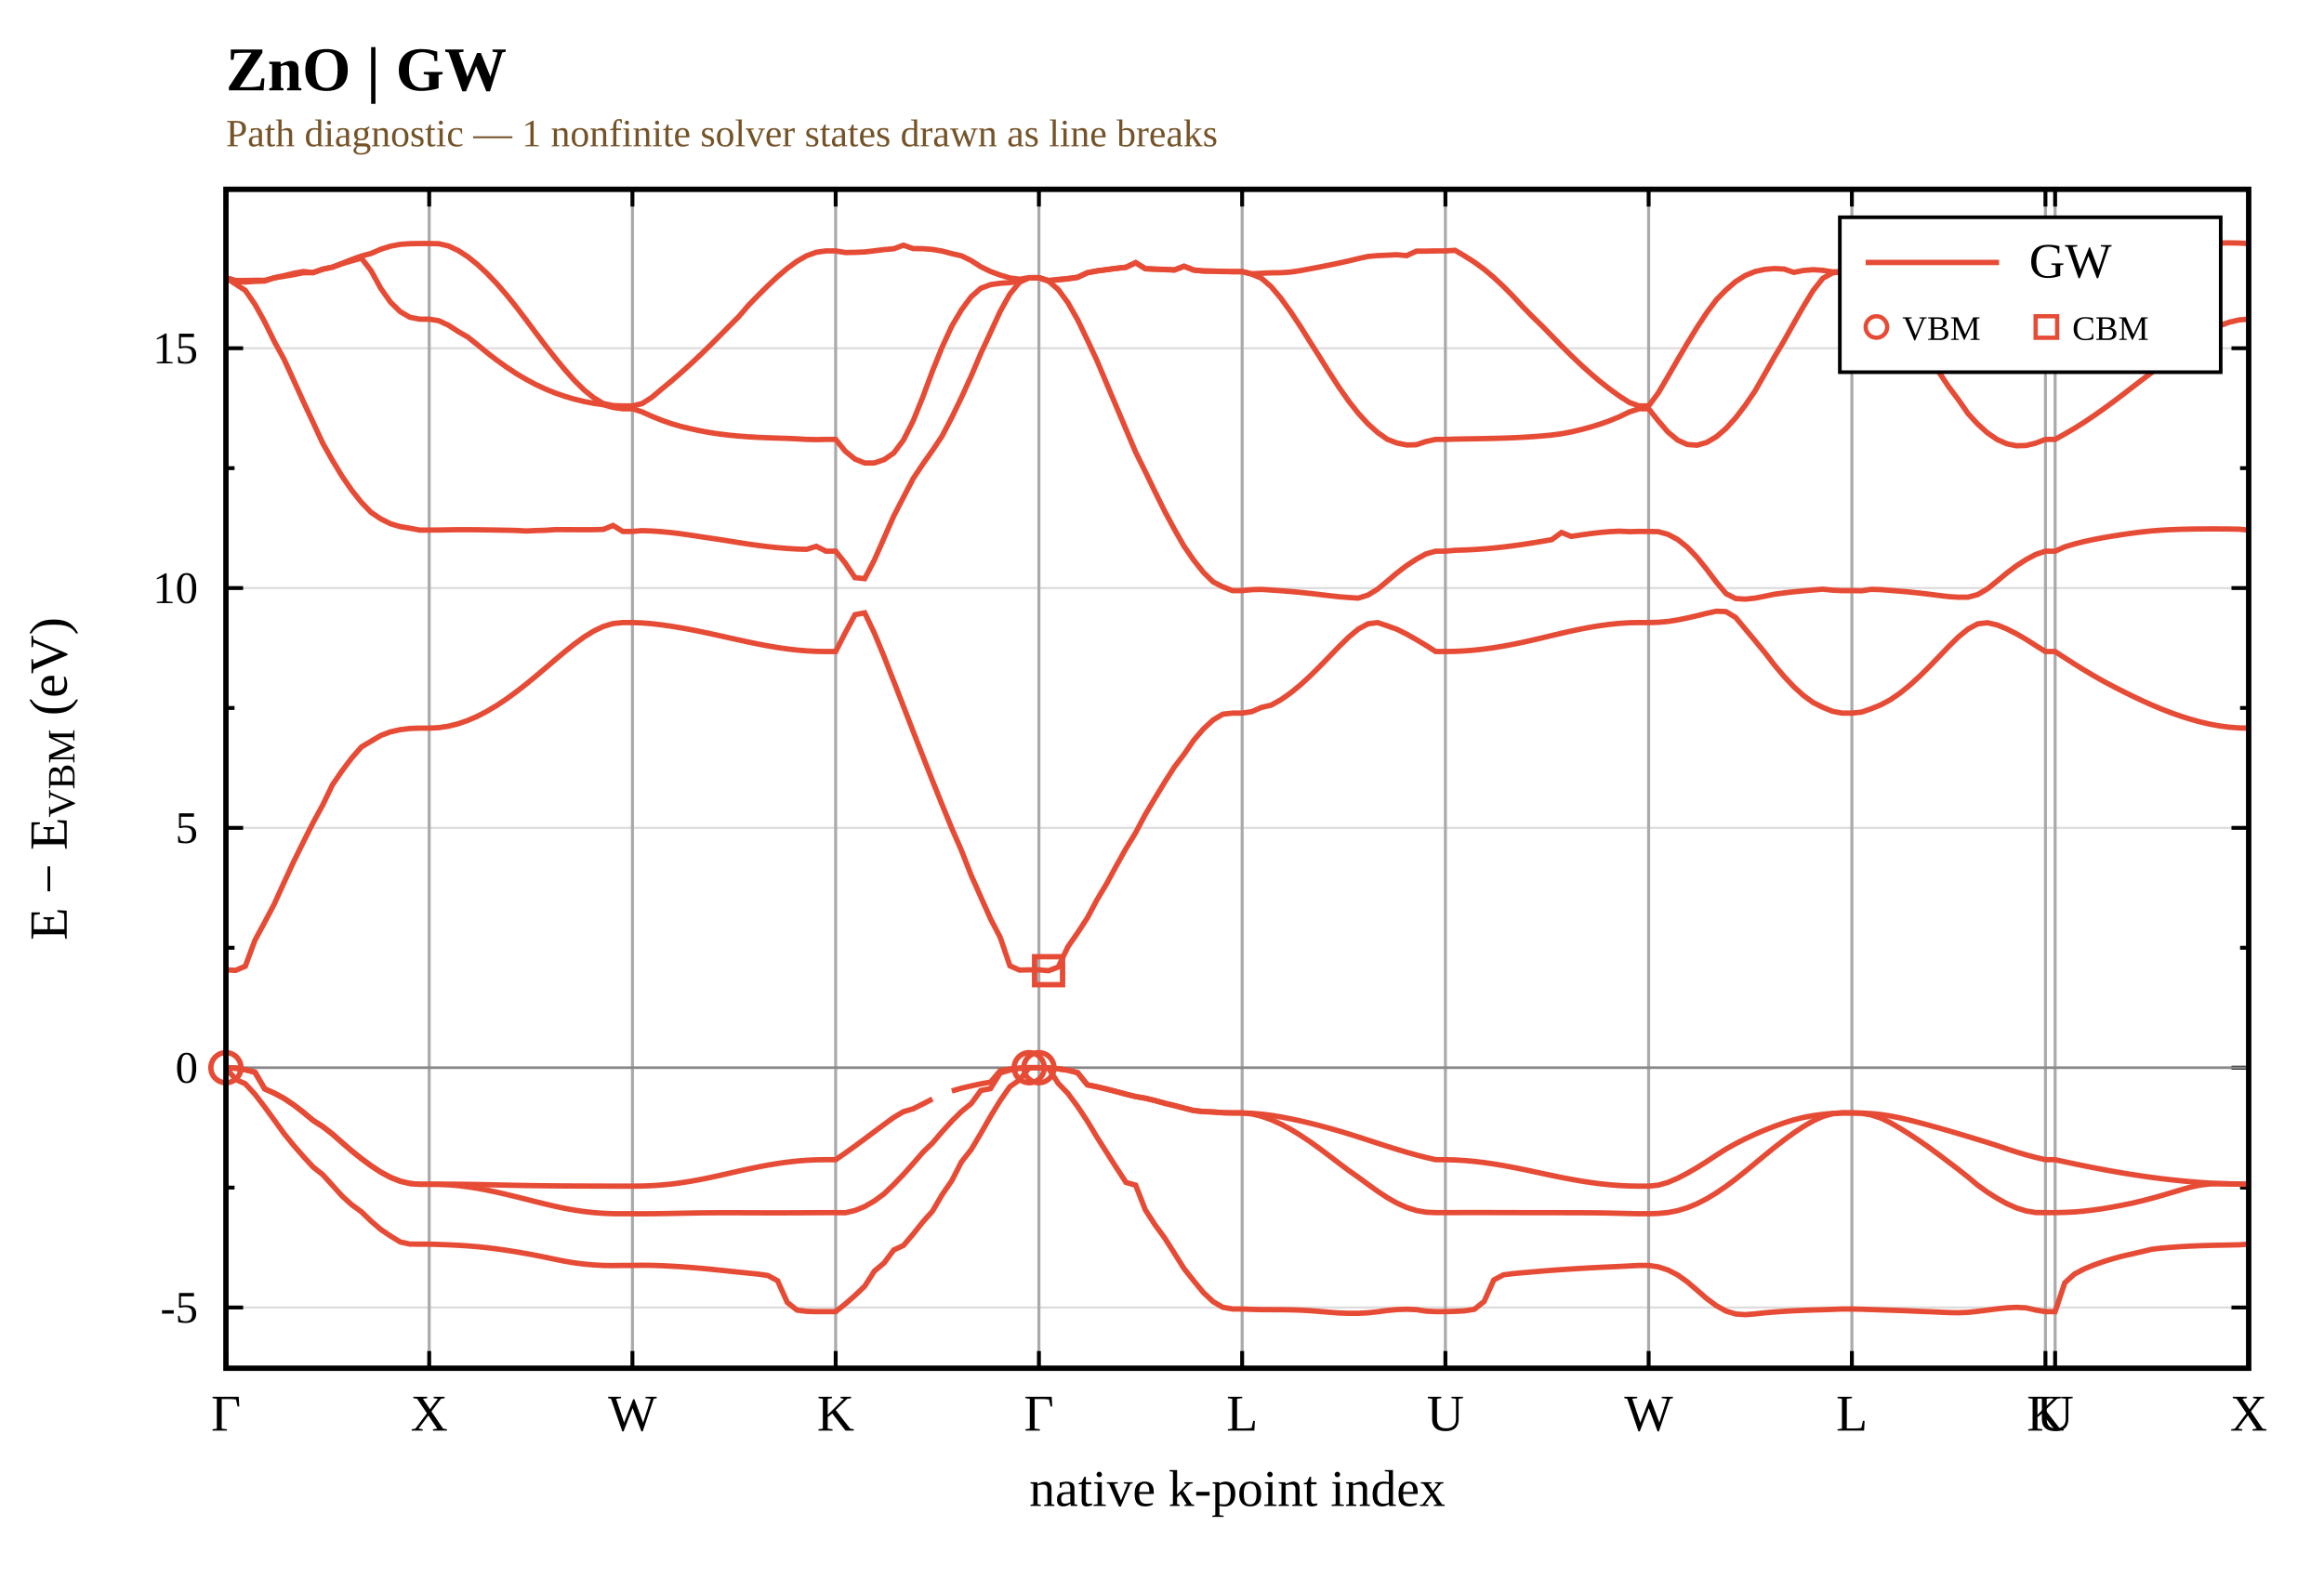
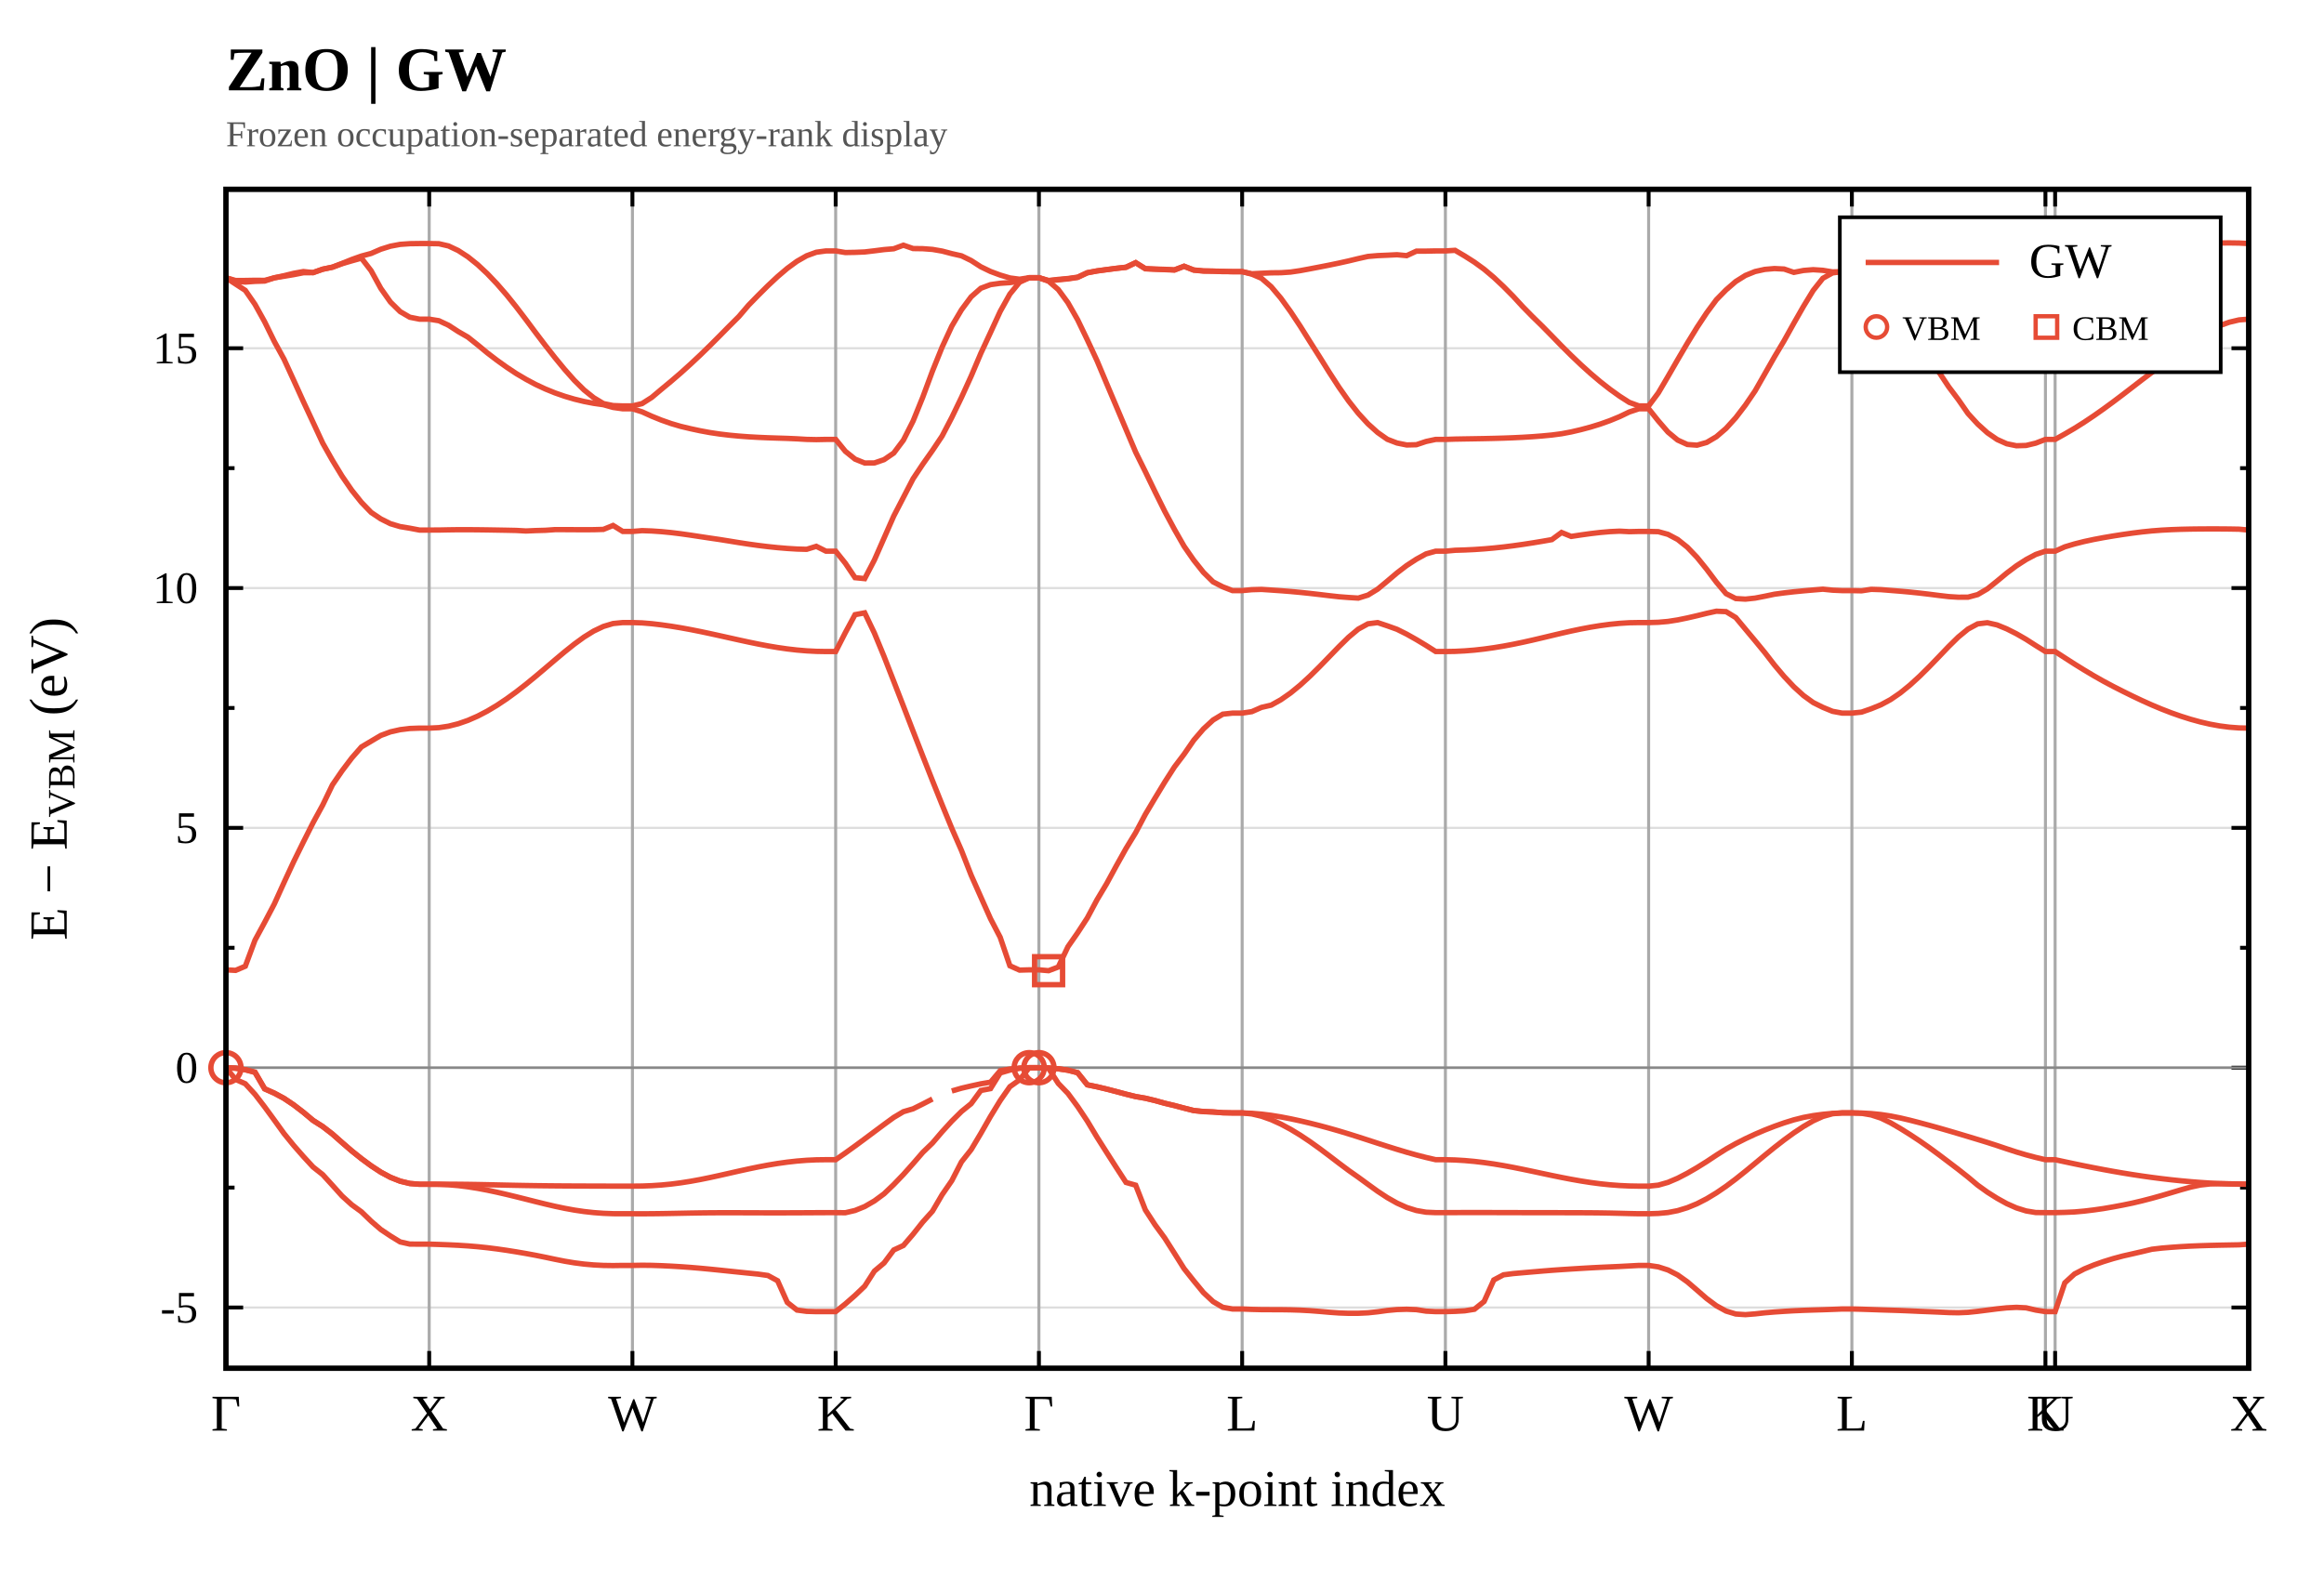
<svg xmlns="http://www.w3.org/2000/svg" width="1080" height="740" viewBox="0 0 1080 740">
  <rect width="100%" height="100%" fill="white" />
  <text x="105" y="42" font-family="Times New Roman, DejaVu Serif, serif" font-size="29" font-weight="bold">ZnO | GW</text>
  <defs>
    <clipPath id="frontier-clip">
      <rect x="105" y="88" width="940" height="548" />
    </clipPath>
  </defs>
-   <text id="diagnostic-warning" x="105" y="68" font-family="Times New Roman, DejaVu Serif, serif" font-size="18" fill="#755328">Path diagnostic — 1 nonfinite solver states drawn as line breaks</text>
+   <text x="105" y="68" font-family="Times New Roman, DejaVu Serif, serif" font-size="17" fill="#555555">Frozen occupation-separated energy-rank display</text>
  <line x1="105" y1="607.768" x2="1045" y2="607.768" stroke="#dddddd" stroke-width="1" />
  <text x="92" y="614.768" text-anchor="end" font-family="Times New Roman, DejaVu Serif, serif" font-size="21">-5</text>
  <line x1="105" y1="607.768" x2="113" y2="607.768" stroke="black" stroke-width="1.8" />
  <line x1="1045" y1="607.768" x2="1037" y2="607.768" stroke="black" stroke-width="1.8" />
  <line x1="105" y1="552.031" x2="109" y2="552.031" stroke="black" stroke-width="1.8" />
  <line x1="1045" y1="552.031" x2="1041" y2="552.031" stroke="black" stroke-width="1.8" />
  <line x1="105" y1="496.295" x2="1045" y2="496.295" stroke="#dddddd" stroke-width="1" />
  <text x="92" y="503.295" text-anchor="end" font-family="Times New Roman, DejaVu Serif, serif" font-size="21">0</text>
  <line x1="105" y1="496.295" x2="113" y2="496.295" stroke="black" stroke-width="1.8" />
  <line x1="1045" y1="496.295" x2="1037" y2="496.295" stroke="black" stroke-width="1.8" />
  <line x1="105" y1="440.558" x2="109" y2="440.558" stroke="black" stroke-width="1.8" />
  <line x1="1045" y1="440.558" x2="1041" y2="440.558" stroke="black" stroke-width="1.8" />
  <line x1="105" y1="384.821" x2="1045" y2="384.821" stroke="#dddddd" stroke-width="1" />
  <text x="92" y="391.821" text-anchor="end" font-family="Times New Roman, DejaVu Serif, serif" font-size="21">5</text>
  <line x1="105" y1="384.821" x2="113" y2="384.821" stroke="black" stroke-width="1.8" />
  <line x1="1045" y1="384.821" x2="1037" y2="384.821" stroke="black" stroke-width="1.8" />
  <line x1="105" y1="329.084" x2="109" y2="329.084" stroke="black" stroke-width="1.8" />
  <line x1="1045" y1="329.084" x2="1041" y2="329.084" stroke="black" stroke-width="1.8" />
  <line x1="105" y1="273.347" x2="1045" y2="273.347" stroke="#dddddd" stroke-width="1" />
  <text x="92" y="280.347" text-anchor="end" font-family="Times New Roman, DejaVu Serif, serif" font-size="21">10</text>
  <line x1="105" y1="273.347" x2="113" y2="273.347" stroke="black" stroke-width="1.8" />
  <line x1="1045" y1="273.347" x2="1037" y2="273.347" stroke="black" stroke-width="1.8" />
  <line x1="105" y1="217.611" x2="109" y2="217.611" stroke="black" stroke-width="1.8" />
  <line x1="1045" y1="217.611" x2="1041" y2="217.611" stroke="black" stroke-width="1.8" />
  <line x1="105" y1="161.874" x2="1045" y2="161.874" stroke="#dddddd" stroke-width="1" />
  <text x="92" y="168.874" text-anchor="end" font-family="Times New Roman, DejaVu Serif, serif" font-size="21">15</text>
  <line x1="105" y1="161.874" x2="113" y2="161.874" stroke="black" stroke-width="1.8" />
  <line x1="1045" y1="161.874" x2="1037" y2="161.874" stroke="black" stroke-width="1.8" />
  <line x1="105.000" y1="88" x2="105.000" y2="636" stroke="#aaaaaa" stroke-width="1.4" />
  <text x="105.000" y="665" text-anchor="middle" font-family="Times New Roman, DejaVu Serif, serif" font-size="24">Γ</text>
  <line x1="105.000" y1="88" x2="105.000" y2="96" stroke="black" stroke-width="1.8" />
  <line x1="105.000" y1="636" x2="105.000" y2="628" stroke="black" stroke-width="1.8" />
  <line x1="199.450" y1="88" x2="199.450" y2="636" stroke="#aaaaaa" stroke-width="1.4" />
  <text x="199.450" y="665" text-anchor="middle" font-family="Times New Roman, DejaVu Serif, serif" font-size="24">X</text>
  <line x1="199.450" y1="88" x2="199.450" y2="96" stroke="black" stroke-width="1.8" />
  <line x1="199.450" y1="636" x2="199.450" y2="628" stroke="black" stroke-width="1.8" />
  <line x1="293.900" y1="88" x2="293.900" y2="636" stroke="#aaaaaa" stroke-width="1.4" />
  <text x="293.900" y="665" text-anchor="middle" font-family="Times New Roman, DejaVu Serif, serif" font-size="24">W</text>
  <line x1="293.900" y1="88" x2="293.900" y2="96" stroke="black" stroke-width="1.8" />
  <line x1="293.900" y1="636" x2="293.900" y2="628" stroke="black" stroke-width="1.8" />
  <line x1="388.349" y1="88" x2="388.349" y2="636" stroke="#aaaaaa" stroke-width="1.4" />
  <text x="388.349" y="665" text-anchor="middle" font-family="Times New Roman, DejaVu Serif, serif" font-size="24">K</text>
  <line x1="388.349" y1="88" x2="388.349" y2="96" stroke="black" stroke-width="1.8" />
  <line x1="388.349" y1="636" x2="388.349" y2="628" stroke="black" stroke-width="1.8" />
  <line x1="482.799" y1="88" x2="482.799" y2="636" stroke="#aaaaaa" stroke-width="1.4" />
  <text x="482.799" y="665" text-anchor="middle" font-family="Times New Roman, DejaVu Serif, serif" font-size="24">Γ</text>
  <line x1="482.799" y1="88" x2="482.799" y2="96" stroke="black" stroke-width="1.8" />
  <line x1="482.799" y1="636" x2="482.799" y2="628" stroke="black" stroke-width="1.8" />
  <line x1="577.249" y1="88" x2="577.249" y2="636" stroke="#aaaaaa" stroke-width="1.4" />
  <text x="577.249" y="665" text-anchor="middle" font-family="Times New Roman, DejaVu Serif, serif" font-size="24">L</text>
  <line x1="577.249" y1="88" x2="577.249" y2="96" stroke="black" stroke-width="1.8" />
  <line x1="577.249" y1="636" x2="577.249" y2="628" stroke="black" stroke-width="1.8" />
  <line x1="671.699" y1="88" x2="671.699" y2="636" stroke="#aaaaaa" stroke-width="1.4" />
  <text x="671.699" y="665" text-anchor="middle" font-family="Times New Roman, DejaVu Serif, serif" font-size="24">U</text>
  <line x1="671.699" y1="88" x2="671.699" y2="96" stroke="black" stroke-width="1.8" />
  <line x1="671.699" y1="636" x2="671.699" y2="628" stroke="black" stroke-width="1.8" />
  <line x1="766.148" y1="88" x2="766.148" y2="636" stroke="#aaaaaa" stroke-width="1.4" />
  <text x="766.148" y="665" text-anchor="middle" font-family="Times New Roman, DejaVu Serif, serif" font-size="24">W</text>
  <line x1="766.148" y1="88" x2="766.148" y2="96" stroke="black" stroke-width="1.8" />
  <line x1="766.148" y1="636" x2="766.148" y2="628" stroke="black" stroke-width="1.8" />
  <line x1="860.598" y1="88" x2="860.598" y2="636" stroke="#aaaaaa" stroke-width="1.4" />
  <text x="860.598" y="665" text-anchor="middle" font-family="Times New Roman, DejaVu Serif, serif" font-size="24">L</text>
  <line x1="860.598" y1="88" x2="860.598" y2="96" stroke="black" stroke-width="1.8" />
  <line x1="860.598" y1="636" x2="860.598" y2="628" stroke="black" stroke-width="1.8" />
  <line x1="950.550" y1="88" x2="950.550" y2="636" stroke="#aaaaaa" stroke-width="1.4" />
  <text x="950.550" y="665" text-anchor="middle" font-family="Times New Roman, DejaVu Serif, serif" font-size="24">K</text>
  <line x1="950.550" y1="88" x2="950.550" y2="96" stroke="black" stroke-width="1.8" />
  <line x1="950.550" y1="636" x2="950.550" y2="628" stroke="black" stroke-width="1.8" />
  <line x1="955.048" y1="88" x2="955.048" y2="636" stroke="#aaaaaa" stroke-width="1.4" />
  <text x="955.048" y="665" text-anchor="middle" font-family="Times New Roman, DejaVu Serif, serif" font-size="24">U</text>
  <line x1="955.048" y1="88" x2="955.048" y2="96" stroke="black" stroke-width="1.8" />
  <line x1="955.048" y1="636" x2="955.048" y2="628" stroke="black" stroke-width="1.8" />
  <line x1="1045.000" y1="88" x2="1045.000" y2="636" stroke="#aaaaaa" stroke-width="1.4" />
  <text x="1045.000" y="665" text-anchor="middle" font-family="Times New Roman, DejaVu Serif, serif" font-size="24">X</text>
  <line x1="1045.000" y1="88" x2="1045.000" y2="96" stroke="black" stroke-width="1.8" />
  <line x1="1045.000" y1="636" x2="1045.000" y2="628" stroke="black" stroke-width="1.8" />
  <line x1="105" y1="496.295" x2="1045" y2="496.295" stroke="#888888" stroke-width="1.2" />
  <path id="GW-rank-1" d="M105.000,496.295 L109.498,501.753 L113.995,503.764 L118.493,508.658 L122.990,514.521 L127.488,520.669 L131.986,526.909 L136.483,532.431 L140.981,537.560 L145.478,542.445 L149.976,546.004 L154.474,550.938 L158.971,555.941 L163.469,560.019 L167.967,563.285 L172.464,567.637 L176.962,571.509 L181.459,574.523 L185.957,577.284 L190.455,578.292 L194.952,578.317 L199.450,578.317 L203.947,578.460 L208.445,578.633 L212.943,578.849 L217.440,579.136 L221.938,579.511 L226.435,579.982 L230.933,580.545 L235.431,581.191 L239.928,581.907 L244.426,582.677 L248.923,583.508 L253.421,584.413 L257.919,585.364 L262.416,586.259 L266.914,587.008 L271.411,587.584 L275.909,587.985 L280.407,588.214 L284.904,588.283 L289.402,588.213 L293.900,588.213 L298.397,588.132 L302.895,588.184 L307.392,588.334 L311.890,588.546 L316.388,588.814 L320.885,589.140 L325.383,589.521 L329.880,589.945 L334.378,590.399 L338.876,590.870 L343.373,591.339 L347.871,591.797 L352.368,592.257 L356.866,592.891 L361.364,595.338 L365.861,605.395 L370.359,608.957 L374.856,609.561 L379.354,609.694 L383.852,609.688 L388.349,609.688 L392.847,606.103 L397.344,602.160 L401.842,597.861 L406.340,590.854 L410.837,587.075 L415.335,581.033 L419.833,578.944 L424.330,573.696 L428.828,568.024 L433.325,563.017 L437.823,555.326 L442.321,548.812 L446.818,540.068 L451.316,534.377 L455.813,526.834 L460.311,518.944 L464.809,511.585 L469.306,505.140 L473.804,501.952 L478.301,496.295 L482.799,496.295 L487.297,496.610 L491.794,503.600 L496.292,508.258 L500.789,514.343 L505.287,521.104 L509.785,528.598 L514.282,535.685 L518.780,542.718 L523.278,549.638 L527.775,550.917 L532.273,562.424 L536.770,569.336 L541.268,575.476 L545.766,582.552 L550.263,589.710 L554.761,595.371 L559.258,600.841 L563.756,605.037 L568.254,607.674 L572.751,608.466 L577.249,608.466 L581.746,608.647 L586.244,608.756 L590.742,608.776 L595.239,608.790 L599.737,608.853 L604.234,608.997 L608.732,609.242 L613.230,609.588 L617.727,609.983 L622.225,610.308 L626.722,610.467 L631.220,610.454 L635.718,610.239 L640.215,609.763 L644.713,609.146 L649.211,608.725 L653.708,608.587 L658.206,608.766 L662.703,609.462 L667.201,609.688 L671.699,609.688 L676.196,609.560 L680.694,609.310 L685.191,608.589 L689.689,604.970 L694.187,594.975 L698.684,592.581 L703.182,592.004 L707.679,591.607 L712.177,591.222 L716.675,590.837 L721.172,590.477 L725.670,590.159 L730.167,589.869 L734.665,589.590 L739.163,589.329 L743.660,589.099 L748.158,588.897 L752.656,588.697 L757.153,588.456 L761.651,588.213 L766.148,588.213 L770.646,588.886 L775.144,590.332 L779.641,592.641 L784.139,595.846 L788.636,599.706 L793.134,603.615 L797.632,606.957 L802.129,609.429 L806.627,610.796 L811.124,611.091 L815.622,610.738 L820.120,610.237 L824.617,609.854 L829.115,609.550 L833.612,609.288 L838.110,609.087 L842.608,608.937 L847.105,608.802 L851.603,608.643 L856.100,608.466 L860.598,608.466 L865.096,608.575 L869.593,608.721 L874.091,608.881 L878.589,609.018 L883.086,609.160 L887.584,609.344 L892.081,609.553 L896.579,609.726 L901.077,609.915 L905.574,610.125 L910.072,610.213 L914.569,610.021 L919.067,609.552 L923.565,608.980 L928.062,608.399 L932.560,607.928 L937.057,607.701 L941.555,607.924 L946.053,608.970 L950.550,609.688 L955.048,609.688 L959.545,596.312 L964.043,592.206 L968.541,589.860 L973.038,588.013 L977.536,586.429 L982.033,585.041 L986.531,583.837 L991.029,582.816 L995.526,581.779 L1000.024,580.693 L1004.522,580.166 L1009.019,579.791 L1013.517,579.476 L1018.014,579.230 L1022.512,579.048 L1027.010,578.911 L1031.507,578.805 L1036.005,578.720 L1040.502,578.636 L1045.000,578.317" fill="none" stroke="#E64B35" stroke-width="2.5" clip-path="url(#frontier-clip)" />
  <path id="GW-rank-2" d="M105.000,496.295 L109.498,496.543 L113.995,497.243 L118.493,498.496 L122.990,506.154 L127.488,508.134 L131.986,510.568 L136.483,513.584 L140.981,517.042 L145.478,520.808 L149.976,523.654 L154.474,527.165 L158.971,531.114 L163.469,535.026 L167.967,538.595 L172.464,541.897 L176.962,544.865 L181.459,547.289 L185.957,549.069 L190.455,550.149 L194.952,550.485 L199.450,550.485 L203.947,550.518 L208.445,550.726 L212.943,551.111 L217.440,551.668 L221.938,552.382 L226.435,553.230 L230.933,554.184 L235.431,555.219 L239.928,556.311 L244.426,557.437 L248.923,558.571 L253.421,559.678 L257.919,560.724 L262.416,561.674 L266.914,562.494 L271.411,563.159 L275.909,563.657 L280.407,563.989 L284.904,564.163 L289.402,564.189 L293.900,564.189 L298.397,564.207 L302.895,564.182 L307.392,564.126 L311.890,564.049 L316.388,563.960 L320.885,563.872 L325.383,563.799 L329.880,563.749 L334.378,563.723 L338.876,563.718 L343.373,563.727 L347.871,563.743 L352.368,563.757 L356.866,563.767 L361.364,563.769 L365.861,563.762 L370.359,563.746 L374.856,563.723 L379.354,563.698 L383.852,563.674 L388.349,563.674 L392.847,563.718 L397.344,562.671 L401.842,560.842 L406.340,558.240 L410.837,554.924 L415.335,550.613 L419.833,545.927 L424.330,540.875 L428.828,535.676 L433.325,531.330 L437.823,526.057 L442.321,521.125 L446.818,516.657 L451.316,513.016 L455.813,506.887 L460.311,506.027 L464.809,498.747 L469.306,497.422 L473.804,496.581 L478.301,496.295 L482.799,496.295 L487.297,496.420 L491.794,496.811 L496.292,497.478 L500.789,498.629 L505.287,504.248 L509.785,505.173 L514.282,506.242 L518.780,507.410 L523.278,508.614 L527.775,509.724 L532.273,510.503 L536.770,511.588 L541.268,512.849 L545.766,513.912 L550.263,515.092 L554.761,516.236 L559.258,516.724 L563.756,516.917 L568.254,517.242 L572.751,517.316 L577.249,517.316 L581.746,517.792 L586.244,518.858 L590.742,520.464 L595.239,522.512 L599.737,524.920 L604.234,527.642 L608.732,530.642 L613.230,533.866 L617.727,537.243 L622.225,540.681 L626.722,544.043 L631.220,547.211 L635.718,550.498 L640.215,553.746 L644.713,556.700 L649.211,559.243 L653.708,561.268 L658.206,562.685 L662.703,563.475 L667.201,563.674 L671.699,563.674 L676.196,563.650 L680.694,563.637 L685.191,563.633 L689.689,563.636 L694.187,563.644 L698.684,563.655 L703.182,563.666 L707.679,563.677 L712.177,563.685 L716.675,563.691 L721.172,563.696 L725.670,563.702 L730.167,563.710 L734.665,563.724 L739.163,563.749 L743.660,563.794 L748.158,563.870 L752.656,563.980 L757.153,564.098 L761.651,564.189 L766.148,564.189 L770.646,564.042 L775.144,563.622 L779.641,562.746 L784.139,561.376 L788.636,559.527 L793.134,557.215 L797.632,554.494 L802.129,551.421 L806.627,548.049 L811.124,544.458 L815.622,540.745 L820.120,537.017 L824.617,533.371 L829.115,529.880 L833.612,526.610 L838.110,523.627 L842.608,521.014 L847.105,518.961 L851.603,517.706 L856.100,517.316 L860.598,517.316 L865.096,517.488 L869.593,518.264 L874.091,519.730 L878.589,521.923 L883.086,524.547 L887.584,527.350 L892.081,530.319 L896.579,533.463 L901.077,536.766 L905.574,540.162 L910.072,543.585 L914.569,547.138 L919.067,550.911 L923.565,554.151 L928.062,556.984 L932.560,559.478 L937.057,561.478 L941.555,562.884 L946.053,563.628 L950.550,563.674 L955.048,563.674 L959.545,563.552 L964.043,563.357 L968.541,562.964 L973.038,562.419 L977.536,561.773 L982.033,560.999 L986.531,560.155 L991.029,559.225 L995.526,558.164 L1000.024,556.996 L1004.522,555.738 L1009.019,554.411 L1013.517,553.064 L1018.014,551.810 L1022.512,550.843 L1027.010,550.339 L1031.507,550.224 L1036.005,550.337 L1040.502,550.443 L1045.000,550.485" fill="none" stroke="#E64B35" stroke-width="2.5" clip-path="url(#frontier-clip)" />
  <path id="GW-rank-3" d="M105.000,496.295 L109.498,496.520 L113.995,497.235 L118.493,498.335 L122.990,506.097 L127.488,508.134 L131.986,510.547 L136.483,513.560 L140.981,517.019 L145.478,520.786 L149.976,523.654 L154.474,527.084 L158.971,531.097 L163.469,534.955 L167.967,538.572 L172.464,541.897 L176.962,544.831 L181.459,547.235 L185.957,549.014 L190.455,550.108 L194.952,550.485 L199.450,550.485 L203.947,550.459 L208.445,550.458 L212.943,550.482 L217.440,550.531 L221.938,550.604 L226.435,550.694 L230.933,550.793 L235.431,550.892 L239.928,550.984 L244.426,551.066 L248.923,551.135 L253.421,551.192 L257.919,551.236 L262.416,551.270 L266.914,551.294 L271.411,551.313 L275.909,551.328 L280.407,551.342 L284.904,551.353 L289.402,551.360 L293.900,551.360 L298.397,551.309 L302.895,551.136 L307.392,550.833 L311.890,550.393 L316.388,549.817 L320.885,549.111 L325.383,548.289 L329.880,547.374 L334.378,546.391 L338.876,545.374 L343.373,544.354 L347.871,543.363 L352.368,542.429 L356.866,541.577 L361.364,540.827 L365.861,540.197 L370.359,539.697 L374.856,539.338 L379.354,539.127 L383.852,539.066 L388.349,539.066 L392.847,535.955 L397.344,532.713 L401.842,529.398 L406.340,526.039 L410.837,522.689 L415.335,519.419 L419.833,516.745 L424.330,515.420 L428.828,513.178 L433.325,510.861 M442.321,507.128 L446.818,505.832 L451.316,504.771 L455.813,503.794 L460.311,503.034 L464.809,497.702 L469.306,496.928 L473.804,496.462 L478.301,496.295 L482.799,496.295 L487.297,496.418 L491.794,496.808 L496.292,497.474 L500.789,498.628 L505.287,504.248 L509.785,505.173 L514.282,506.240 L518.780,507.407 L523.278,508.610 L527.775,509.724 L532.273,510.494 L536.770,511.565 L541.268,512.816 L545.766,513.882 L550.263,515.092 L554.761,516.215 L559.258,516.651 L563.756,516.842 L568.254,517.220 L572.751,517.316 L577.249,517.316 L581.746,517.504 L586.244,517.882 L590.742,518.445 L595.239,519.180 L599.737,520.048 L604.234,521.016 L608.732,522.071 L613.230,523.207 L617.727,524.422 L622.225,525.711 L626.722,527.071 L631.220,528.488 L635.718,529.943 L640.215,531.407 L644.713,532.854 L649.211,534.260 L653.708,535.604 L658.206,536.867 L662.703,538.028 L667.201,539.066 L671.699,539.066 L676.196,539.192 L680.694,539.461 L685.191,539.867 L689.689,540.401 L694.187,541.050 L698.684,541.801 L703.182,542.636 L707.679,543.537 L712.177,544.482 L716.675,545.443 L721.172,546.395 L725.670,547.314 L730.167,548.178 L734.665,548.968 L739.163,549.667 L743.660,550.260 L748.158,550.731 L752.656,551.072 L757.153,551.281 L761.651,551.360 L766.148,551.360 L770.646,550.893 L775.144,549.605 L779.641,547.684 L784.139,545.342 L788.636,542.741 L793.134,539.937 L797.632,536.950 L802.129,534.109 L806.627,531.596 L811.124,529.314 L815.622,527.216 L820.120,525.290 L824.617,523.532 L829.115,521.941 L833.612,520.546 L838.110,519.415 L842.608,518.577 L847.105,517.971 L851.603,517.543 L856.100,517.316 L860.598,517.316 L865.096,517.377 L869.593,517.625 L874.091,518.079 L878.589,518.759 L883.086,519.659 L887.584,520.721 L892.081,521.873 L896.579,523.081 L901.077,524.335 L905.574,525.630 L910.072,526.958 L914.569,528.307 L919.067,529.666 L923.565,531.046 L928.062,532.498 L932.560,534.019 L937.057,535.482 L941.555,536.816 L946.053,538.012 L950.550,539.066 L955.048,539.066 L959.545,540.039 L964.043,540.990 L968.541,541.914 L973.038,542.808 L977.536,543.667 L982.033,544.485 L986.531,545.261 L991.029,545.990 L995.526,546.670 L1000.024,547.301 L1004.522,547.879 L1009.019,548.403 L1013.517,548.873 L1018.014,549.286 L1022.512,549.640 L1027.010,549.935 L1031.507,550.167 L1036.005,550.262 L1040.502,550.346 L1045.000,550.485" fill="none" stroke="#E64B35" stroke-width="2.5" clip-path="url(#frontier-clip)" />
  <path id="GW-rank-4" d="M105.000,450.819 L109.498,451.063 L113.995,449.136 L118.493,437.042 L122.990,428.732 L127.488,420.174 L131.986,410.229 L136.483,400.525 L140.981,391.381 L145.478,382.449 L149.976,374.197 L154.474,364.850 L158.971,358.286 L163.469,352.342 L167.967,347.194 L172.464,344.527 L176.962,341.866 L181.459,340.191 L185.957,339.178 L190.455,338.626 L194.952,338.459 L199.450,338.459 L203.947,338.238 L208.445,337.556 L212.943,336.425 L217.440,334.863 L221.938,332.896 L226.435,330.554 L230.933,327.865 L235.431,324.864 L239.928,321.587 L244.426,318.078 L248.923,314.391 L253.421,310.589 L257.919,306.752 L262.416,302.980 L266.914,299.390 L271.411,296.122 L275.909,293.335 L280.407,291.191 L284.904,289.842 L289.402,289.393 L293.900,289.393 L298.397,289.545 L302.895,289.920 L307.392,290.450 L311.890,291.089 L316.388,291.826 L320.885,292.648 L325.383,293.542 L329.880,294.491 L334.378,295.478 L338.876,296.482 L343.373,297.482 L347.871,298.456 L352.368,299.380 L356.866,300.232 L361.364,300.990 L365.861,301.637 L370.359,302.157 L374.856,302.538 L379.354,302.771 L383.852,302.854 L388.349,302.854 L392.847,294.055 L397.344,285.722 L401.842,284.879 L406.340,294.277 L410.837,305.171 L415.335,316.689 L419.833,328.263 L424.330,339.898 L428.828,351.434 L433.325,362.861 L437.823,374.089 L442.321,385.062 L446.818,395.348 L451.316,406.858 L455.813,416.975 L460.311,427.057 L464.809,435.701 L469.306,448.922 L473.804,450.942 L478.301,450.819 L482.799,450.819 L487.297,451.211 L491.794,449.509 L496.292,440.063 L500.789,433.608 L505.287,426.705 L509.785,418.270 L514.282,410.740 L518.780,402.460 L523.278,394.403 L527.775,387.027 L532.273,378.519 L536.770,370.973 L541.268,363.554 L545.766,356.527 L550.263,350.587 L554.761,344.062 L559.258,338.823 L563.756,334.677 L568.254,331.970 L572.751,331.477 L577.249,331.477 L581.746,330.795 L586.244,328.818 L590.742,327.775 L595.239,325.264 L599.737,322.123 L604.234,318.444 L608.732,314.325 L613.230,309.880 L617.727,305.248 L622.225,300.598 L626.722,296.186 L631.220,292.435 L635.718,289.969 L640.215,289.406 L644.713,290.908 L649.211,292.522 L653.708,294.766 L658.206,297.299 L662.703,300.005 L667.201,302.854 L671.699,302.854 L676.196,302.776 L680.694,302.553 L685.191,302.190 L689.689,301.692 L694.187,301.067 L698.684,300.327 L703.182,299.484 L707.679,298.551 L712.177,297.546 L716.675,296.490 L721.172,295.414 L725.670,294.349 L730.167,293.329 L734.665,292.383 L739.163,291.535 L743.660,290.803 L748.158,290.204 L752.656,289.755 L757.153,289.473 L761.651,289.393 L766.148,289.393 L770.646,289.260 L775.144,288.868 L779.641,288.165 L784.139,287.242 L788.636,286.204 L793.134,285.101 L797.632,284.107 L802.129,284.311 L806.627,287.050 L811.124,292.456 L815.622,297.836 L820.120,303.304 L824.617,309.122 L829.115,314.453 L833.612,319.219 L838.110,323.304 L842.608,326.560 L847.105,328.796 L851.603,330.648 L856.100,331.477 L860.598,331.477 L865.096,331.018 L869.593,329.450 L874.091,327.618 L878.589,325.191 L883.086,322.104 L887.584,318.452 L892.081,314.341 L896.579,309.887 L901.077,305.226 L905.574,300.518 L910.072,296.101 L914.569,292.413 L919.067,289.993 L923.565,289.464 L928.062,290.484 L932.560,292.322 L937.057,294.591 L941.555,297.182 L946.053,300.071 L950.550,302.854 L955.048,302.854 L959.545,305.767 L964.043,308.656 L968.541,311.441 L973.038,314.119 L977.536,316.670 L982.033,319.063 L986.531,321.347 L991.029,323.565 L995.526,325.695 L1000.024,327.712 L1004.522,329.597 L1009.019,331.338 L1013.517,332.923 L1018.014,334.341 L1022.512,335.579 L1027.010,336.618 L1031.507,337.437 L1036.005,338.021 L1040.502,338.361 L1045.000,338.459" fill="none" stroke="#E64B35" stroke-width="2.5" clip-path="url(#frontier-clip)" />
  <path id="GW-rank-5" d="M105.000,129.096 L109.498,132.048 L113.995,134.971 L118.493,141.476 L122.990,149.587 L127.488,158.749 L131.986,166.954 L136.483,176.753 L140.981,186.675 L145.478,196.299 L149.976,206.000 L154.474,213.959 L158.971,221.352 L163.469,227.889 L167.967,233.525 L172.464,238.178 L176.962,241.199 L181.459,243.449 L185.957,244.787 L190.455,245.529 L194.952,246.389 L199.450,246.389 L203.947,246.375 L208.445,246.282 L212.943,246.220 L217.440,246.219 L221.938,246.255 L226.435,246.315 L230.933,246.390 L235.431,246.472 L239.928,246.565 L244.426,246.820 L248.923,246.624 L253.421,246.500 L257.919,246.183 L262.416,246.182 L266.914,246.211 L271.411,246.224 L275.909,246.208 L280.407,246.080 L284.904,244.256 L289.402,247.030 L293.900,247.030 L298.397,246.659 L302.895,246.820 L307.392,247.128 L311.890,247.566 L316.388,248.117 L320.885,248.756 L325.383,249.442 L329.880,250.118 L334.378,250.777 L338.876,251.495 L343.373,252.228 L347.871,252.917 L352.368,253.542 L356.866,254.091 L361.364,254.559 L365.861,254.938 L370.359,255.215 L374.856,255.341 L379.354,253.952 L383.852,256.205 L388.349,256.205 L392.847,261.818 L397.344,268.514 L401.842,268.960 L406.340,260.324 L410.837,250.100 L415.335,239.886 L419.833,231.189 L424.330,222.518 L428.828,215.768 L433.325,209.396 L437.823,202.669 L442.321,194.033 L446.818,184.722 L451.316,174.833 L455.813,164.236 L460.311,154.538 L464.809,144.769 L469.306,136.692 L473.804,131.193 L478.301,129.096 L482.799,129.096 L487.297,130.715 L491.794,134.587 L496.292,140.722 L500.789,148.619 L505.287,157.950 L509.785,167.620 L514.282,178.320 L518.780,188.945 L523.278,199.591 L527.775,210.205 L532.273,219.291 L536.770,228.597 L541.268,237.670 L545.766,246.046 L550.263,253.921 L554.761,260.398 L559.258,266.049 L563.756,270.475 L568.254,272.788 L572.751,274.533 L577.249,274.533 L581.746,274.107 L586.244,273.978 L590.742,274.276 L595.239,274.588 L599.737,274.946 L604.234,275.361 L608.732,275.832 L613.230,276.350 L617.727,276.890 L622.225,277.391 L626.722,277.733 L631.220,278.017 L635.718,276.613 L640.215,273.855 L644.713,270.124 L649.211,266.309 L653.708,262.867 L658.206,259.938 L662.703,257.469 L667.201,256.205 L671.699,256.205 L676.196,255.786 L680.694,255.650 L685.191,255.433 L689.689,255.127 L694.187,254.732 L698.684,254.250 L703.182,253.689 L707.679,253.056 L712.177,252.363 L716.675,251.621 L721.172,250.834 L725.670,247.519 L730.167,249.343 L734.665,248.661 L739.163,248.033 L743.660,247.507 L748.158,247.116 L752.656,246.903 L757.153,247.140 L761.651,247.030 L766.148,247.030 L770.646,247.137 L775.144,248.380 L779.641,250.768 L784.139,254.360 L788.636,259.059 L793.134,264.626 L797.632,270.608 L802.129,275.944 L806.627,278.230 L811.124,278.497 L815.622,278.022 L820.120,277.148 L824.617,276.207 L829.115,275.598 L833.612,275.084 L838.110,274.641 L842.608,274.250 L847.105,273.872 L851.603,274.336 L856.100,274.533 L860.598,274.533 L865.096,274.629 L869.593,273.944 L874.091,274.088 L878.589,274.451 L883.086,274.812 L887.584,275.220 L892.081,275.688 L896.579,276.218 L901.077,276.794 L905.574,277.320 L910.072,277.604 L914.569,277.590 L919.067,276.380 L923.565,273.738 L928.062,270.131 L932.560,266.400 L937.057,263.008 L941.555,260.111 L946.053,257.719 L950.550,256.205 L955.048,256.205 L959.545,254.195 L964.043,252.848 L968.541,251.718 L973.038,250.753 L977.536,249.906 L982.033,249.142 L986.531,248.441 L991.029,247.800 L995.526,247.238 L1000.024,246.779 L1004.522,246.433 L1009.019,246.192 L1013.517,246.033 L1018.014,245.933 L1022.512,245.877 L1027.010,245.855 L1031.507,245.863 L1036.005,245.901 L1040.502,245.982 L1045.000,246.389" fill="none" stroke="#E64B35" stroke-width="2.5" clip-path="url(#frontier-clip)" />
  <path id="GW-rank-6" d="M105.000,129.096 L109.498,130.729 L113.995,131.102 L118.493,130.785 L122.990,130.645 L127.488,129.135 L131.986,128.414 L136.483,127.665 L140.981,126.779 L145.478,126.741 L149.976,125.138 L154.474,124.221 L158.971,122.573 L163.469,121.253 L167.967,119.999 L172.464,125.844 L176.962,134.044 L181.459,140.420 L185.957,144.846 L190.455,147.461 L194.952,148.351 L199.450,148.351 L203.947,149.080 L208.445,151.190 L212.943,154.109 L217.440,156.701 L221.938,160.286 L226.435,164.014 L230.933,167.447 L235.431,170.664 L239.928,173.650 L244.426,176.305 L248.923,178.709 L253.421,180.805 L257.919,182.634 L262.416,184.204 L266.914,185.531 L271.411,186.624 L275.909,187.487 L280.407,188.121 L284.904,189.386 L289.402,190.015 L293.900,190.015 L298.397,191.443 L302.895,193.482 L307.392,195.303 L311.890,196.885 L316.388,198.205 L320.885,199.277 L325.383,200.241 L329.880,201.069 L334.378,201.743 L338.876,202.283 L343.373,202.710 L347.871,203.043 L352.368,203.297 L356.866,203.491 L361.364,203.641 L365.861,203.781 L370.359,203.980 L374.856,204.247 L379.354,204.345 L383.852,204.251 L388.349,204.251 L392.847,209.783 L397.344,213.405 L401.842,215.232 L406.340,215.193 L410.837,213.662 L415.335,210.596 L419.833,204.597 L424.330,195.713 L428.828,184.616 L433.325,172.502 L437.823,161.333 L442.321,151.597 L446.818,143.998 L451.316,137.944 L455.813,133.991 L460.311,132.311 L464.809,131.677 L469.306,131.368 L473.804,130.738 L478.301,129.096 L482.799,129.096 L487.297,130.502 L491.794,130.081 L496.292,129.635 L500.789,128.963 L505.287,126.788 L509.785,125.962 L514.282,125.353 L518.780,124.761 L523.278,124.254 L527.775,122.106 L532.273,124.942 L536.770,125.157 L541.268,125.331 L545.766,125.545 L550.263,123.775 L554.761,125.575 L559.258,126.000 L563.756,126.044 L568.254,126.254 L572.751,126.265 L577.249,126.265 L581.746,127.431 L586.244,129.357 L590.742,133.266 L595.239,138.604 L599.737,144.835 L604.234,151.609 L608.732,158.787 L613.230,165.872 L617.727,173.063 L622.225,179.986 L626.722,186.392 L631.220,192.096 L635.718,197.000 L640.215,201.043 L644.713,204.198 L649.211,205.925 L653.708,206.836 L658.206,206.723 L662.703,205.213 L667.201,204.251 L671.699,204.251 L676.196,204.107 L680.694,204.027 L685.191,203.954 L689.689,203.874 L694.187,203.775 L698.684,203.648 L703.182,203.482 L707.679,203.266 L712.177,202.990 L716.675,202.644 L721.172,202.213 L725.670,201.620 L730.167,200.768 L734.665,199.718 L739.163,198.512 L743.660,197.124 L748.158,195.523 L752.656,193.670 L757.153,191.508 L761.651,190.015 L766.148,190.015 L770.646,195.637 L775.144,200.839 L779.641,204.570 L784.139,206.615 L788.636,206.934 L793.134,205.665 L797.632,203.009 L802.129,199.141 L806.627,194.189 L811.124,188.300 L815.622,181.699 L820.120,173.802 L824.617,165.894 L829.115,158.354 L833.612,150.275 L838.110,142.402 L842.608,135.032 L847.105,129.358 L851.603,126.855 L856.100,126.265 L860.598,126.265 L865.096,126.500 L869.593,132.506 L874.091,135.226 L878.589,139.644 L883.086,145.595 L887.584,152.227 L892.081,158.475 L896.579,165.928 L901.077,173.008 L905.574,179.769 L910.072,185.752 L914.569,192.218 L919.067,197.111 L923.565,201.181 L928.062,204.261 L932.560,206.276 L937.057,207.200 L941.555,207.066 L946.053,205.987 L950.550,204.251 L955.048,204.251 L959.545,201.733 L964.043,199.104 L968.541,196.273 L973.038,193.261 L977.536,190.094 L982.033,186.799 L986.531,183.402 L991.029,179.939 L995.526,176.468 L1000.024,173.092 L1004.522,170.006 L1009.019,165.465 L1013.517,162.075 L1018.014,159.008 L1022.512,156.116 L1027.010,153.531 L1031.507,151.379 L1036.005,149.770 L1040.502,148.708 L1045.000,148.351" fill="none" stroke="#E64B35" stroke-width="2.5" clip-path="url(#frontier-clip)" />
  <path id="GW-rank-7" d="M105.000,129.096 L109.498,130.395 L113.995,130.375 L118.493,130.293 L122.990,130.334 L127.488,129.135 L131.986,128.154 L136.483,127.051 L140.981,126.234 L145.478,126.699 L149.976,125.138 L154.474,124.176 L158.971,122.449 L163.469,120.616 L167.967,119.019 L172.464,117.811 L176.962,115.852 L181.459,114.437 L185.957,113.591 L190.455,113.274 L194.952,113.210 L199.450,113.210 L203.947,113.291 L208.445,114.330 L212.943,116.456 L217.440,119.376 L221.938,122.980 L226.435,127.186 L230.933,131.910 L235.431,137.080 L239.928,142.684 L244.426,148.576 L248.923,154.625 L253.421,160.544 L257.919,166.269 L262.416,171.737 L266.914,176.797 L271.411,181.256 L275.909,184.873 L280.407,187.591 L284.904,188.519 L289.402,188.688 L293.900,188.688 L298.397,187.596 L302.895,184.722 L307.392,180.931 L311.890,177.210 L316.388,173.337 L320.885,169.278 L325.383,165.057 L329.880,160.680 L334.378,156.169 L338.876,151.608 L343.373,147.126 L347.871,141.856 L352.368,137.252 L356.866,132.790 L361.364,128.579 L365.861,124.749 L370.359,121.457 L374.856,118.890 L379.354,117.248 L383.852,116.640 L388.349,116.640 L392.847,117.382 L397.344,117.301 L401.842,117.116 L406.340,116.586 L410.837,116.013 L415.335,115.636 L419.833,113.977 L424.330,115.537 L428.828,115.603 L433.325,115.935 L437.823,116.712 L442.321,117.895 L446.818,118.914 L451.316,121.109 L455.813,124.009 L460.311,126.186 L464.809,127.858 L469.306,129.201 L473.804,129.791 L478.301,129.096 L482.799,129.096 L487.297,130.387 L491.794,129.878 L496.292,129.471 L500.789,128.830 L505.287,126.788 L509.785,125.915 L514.282,125.308 L518.780,124.723 L523.278,124.220 L527.775,122.106 L532.273,124.866 L536.770,125.063 L541.268,125.202 L545.766,125.427 L550.263,123.775 L554.761,125.494 L559.258,125.920 L563.756,126.028 L568.254,126.126 L572.751,126.265 L577.249,126.265 L581.746,127.254 L586.244,127.020 L590.742,126.819 L595.239,126.770 L599.737,126.467 L604.234,125.805 L608.732,124.969 L613.230,124.109 L617.727,123.226 L622.225,122.292 L626.722,121.290 L631.220,120.206 L635.718,119.204 L640.215,118.818 L644.713,118.628 L649.211,118.404 L653.708,118.834 L658.206,116.749 L662.703,116.732 L667.201,116.640 L671.699,116.640 L676.196,116.360 L680.694,119.006 L685.191,121.868 L689.689,125.147 L694.187,128.941 L698.684,133.160 L703.182,137.707 L707.679,142.594 L712.177,147.175 L716.675,151.563 L721.172,156.143 L725.670,160.772 L730.167,165.243 L734.665,169.528 L739.163,173.592 L743.660,177.401 L748.158,180.931 L752.656,184.161 L757.153,187.043 L761.651,188.688 L766.148,188.688 L770.646,182.645 L775.144,174.992 L779.641,167.196 L784.139,159.533 L788.636,152.195 L793.134,145.400 L797.632,139.327 L802.129,134.744 L806.627,130.854 L811.124,128.035 L815.622,126.214 L820.120,125.223 L824.617,124.838 L829.115,125.061 L833.612,126.610 L838.110,125.722 L842.608,125.358 L847.105,125.652 L851.603,126.395 L856.100,126.265 L860.598,126.265 L865.096,126.138 L869.593,125.631 L874.091,124.942 L878.589,123.931 L883.086,123.285 L887.584,123.597 L892.081,122.834 L896.579,122.626 L901.077,122.235 L905.574,121.544 L910.072,120.255 L914.569,119.980 L919.067,119.481 L923.565,118.931 L928.062,118.398 L932.560,117.916 L937.057,117.515 L941.555,117.211 L946.053,116.991 L950.550,116.640 L955.048,116.640 L959.545,116.541 L964.043,116.522 L968.541,116.289 L973.038,116.073 L977.536,115.856 L982.033,115.643 L986.531,115.440 L991.029,115.263 L995.526,115.153 L1000.024,115.294 L1004.522,117.043 L1009.019,113.398 L1013.517,113.428 L1018.014,113.333 L1022.512,113.202 L1027.010,113.071 L1031.507,112.962 L1036.005,112.909 L1040.502,112.975 L1045.000,113.210" fill="none" stroke="#E64B35" stroke-width="2.5" clip-path="url(#frontier-clip)" />
  <circle id="GW-VBM-1" cx="105.000" cy="496.295" r="7" fill="none" stroke="#E64B35" stroke-width="2.5" />
  <circle id="GW-VBM-4" cx="478.301" cy="496.295" r="7" fill="none" stroke="#E64B35" stroke-width="2.5" />
  <circle id="GW-VBM-7" cx="482.799" cy="496.295" r="7" fill="none" stroke="#E64B35" stroke-width="2.5" />
  <rect id="GW-CBM-1" x="480.797" y="444.711" width="13" height="13" fill="none" stroke="#E64B35" stroke-width="2.5" />
  <rect x="105" y="88" width="940" height="548" fill="none" stroke="black" stroke-width="2.5" />
  <text x="575.0" y="700" text-anchor="middle" font-family="Times New Roman, DejaVu Serif, serif" font-size="24">native k-point index</text>
  <text x="31" y="362.0" text-anchor="middle" transform="rotate(-90 31 362.0)" font-family="Times New Roman, DejaVu Serif, serif" font-size="25">E − E<tspan baseline-shift="sub" font-size="18">VBM</tspan> (eV)</text>
  <rect x="855" y="101" width="177" height="72" fill="white" stroke="black" stroke-width="1.7" />
  <line x1="867" y1="122" x2="929" y2="122" stroke="#E64B35" stroke-width="2.5" />
  <text x="943" y="129" font-family="Times New Roman, DejaVu Serif, serif" font-size="23">GW</text>
  <circle cx="872" cy="152" r="5" fill="none" stroke="#E64B35" stroke-width="2" />
  <text x="884" y="158" font-family="Times New Roman, DejaVu Serif, serif" font-size="16">VBM</text>
  <rect x="946" y="147" width="10" height="10" fill="none" stroke="#E64B35" stroke-width="2" />
  <text x="963" y="158" font-family="Times New Roman, DejaVu Serif, serif" font-size="16">CBM</text>
</svg>
